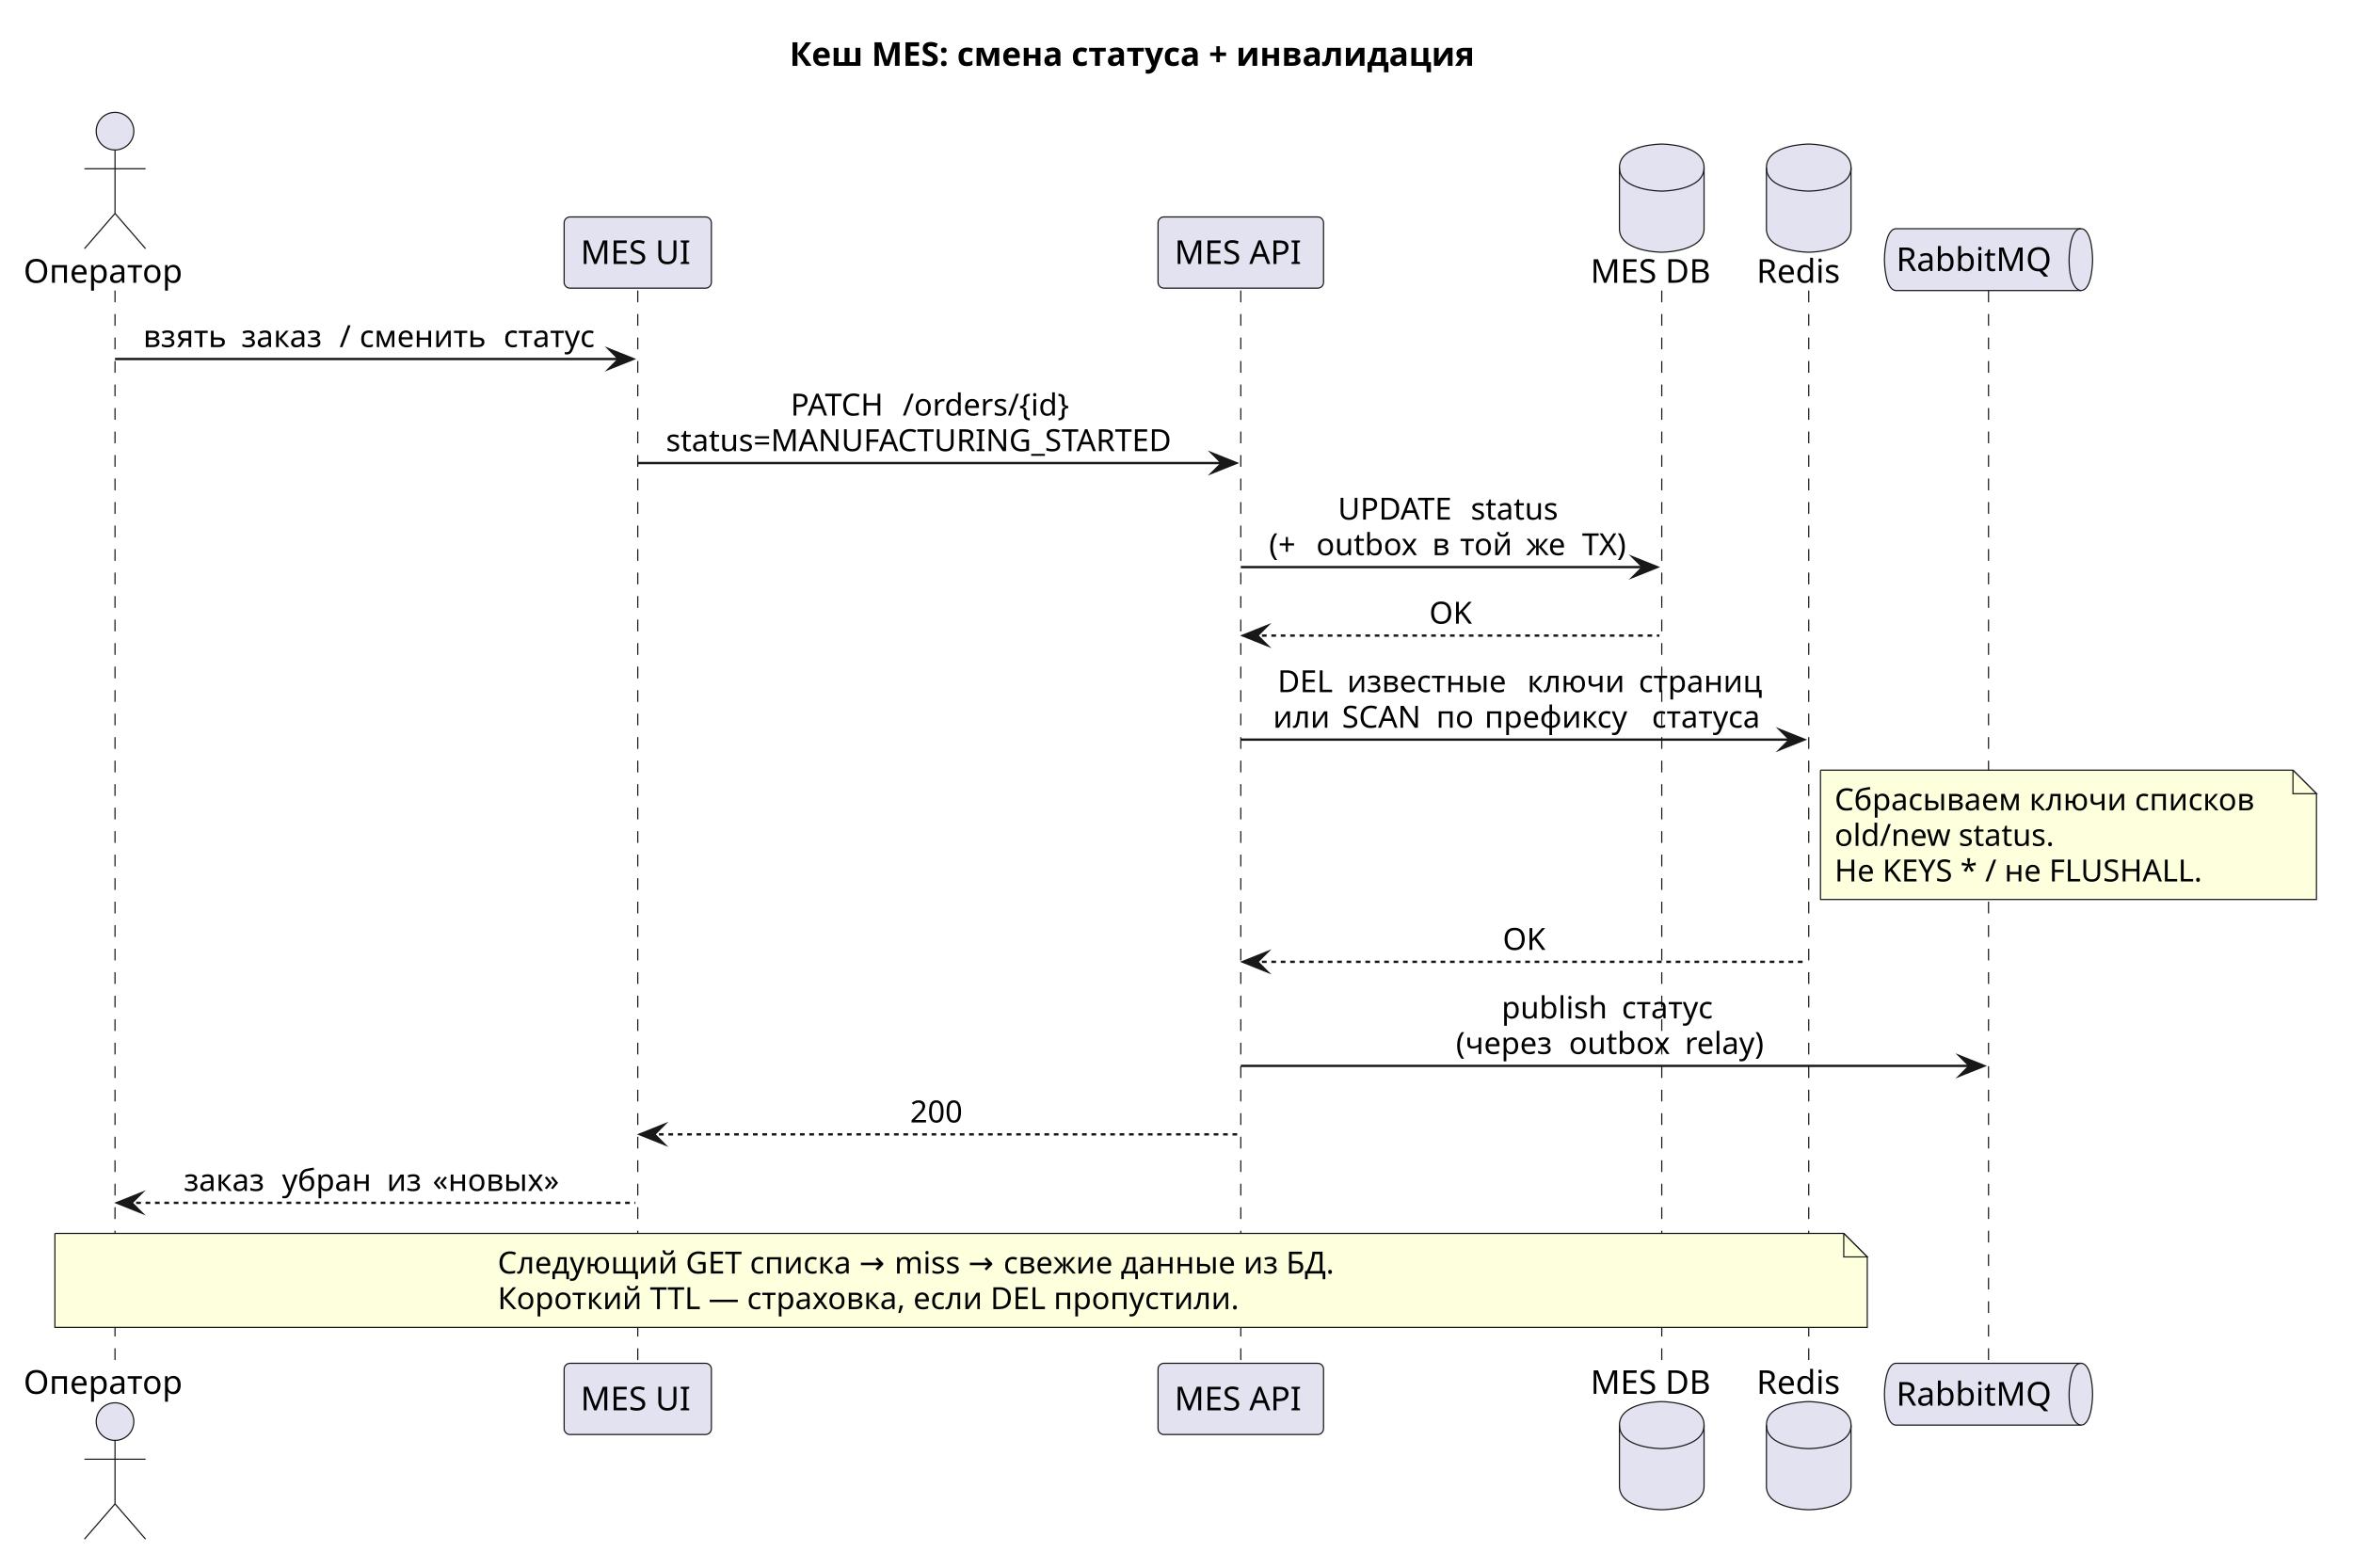
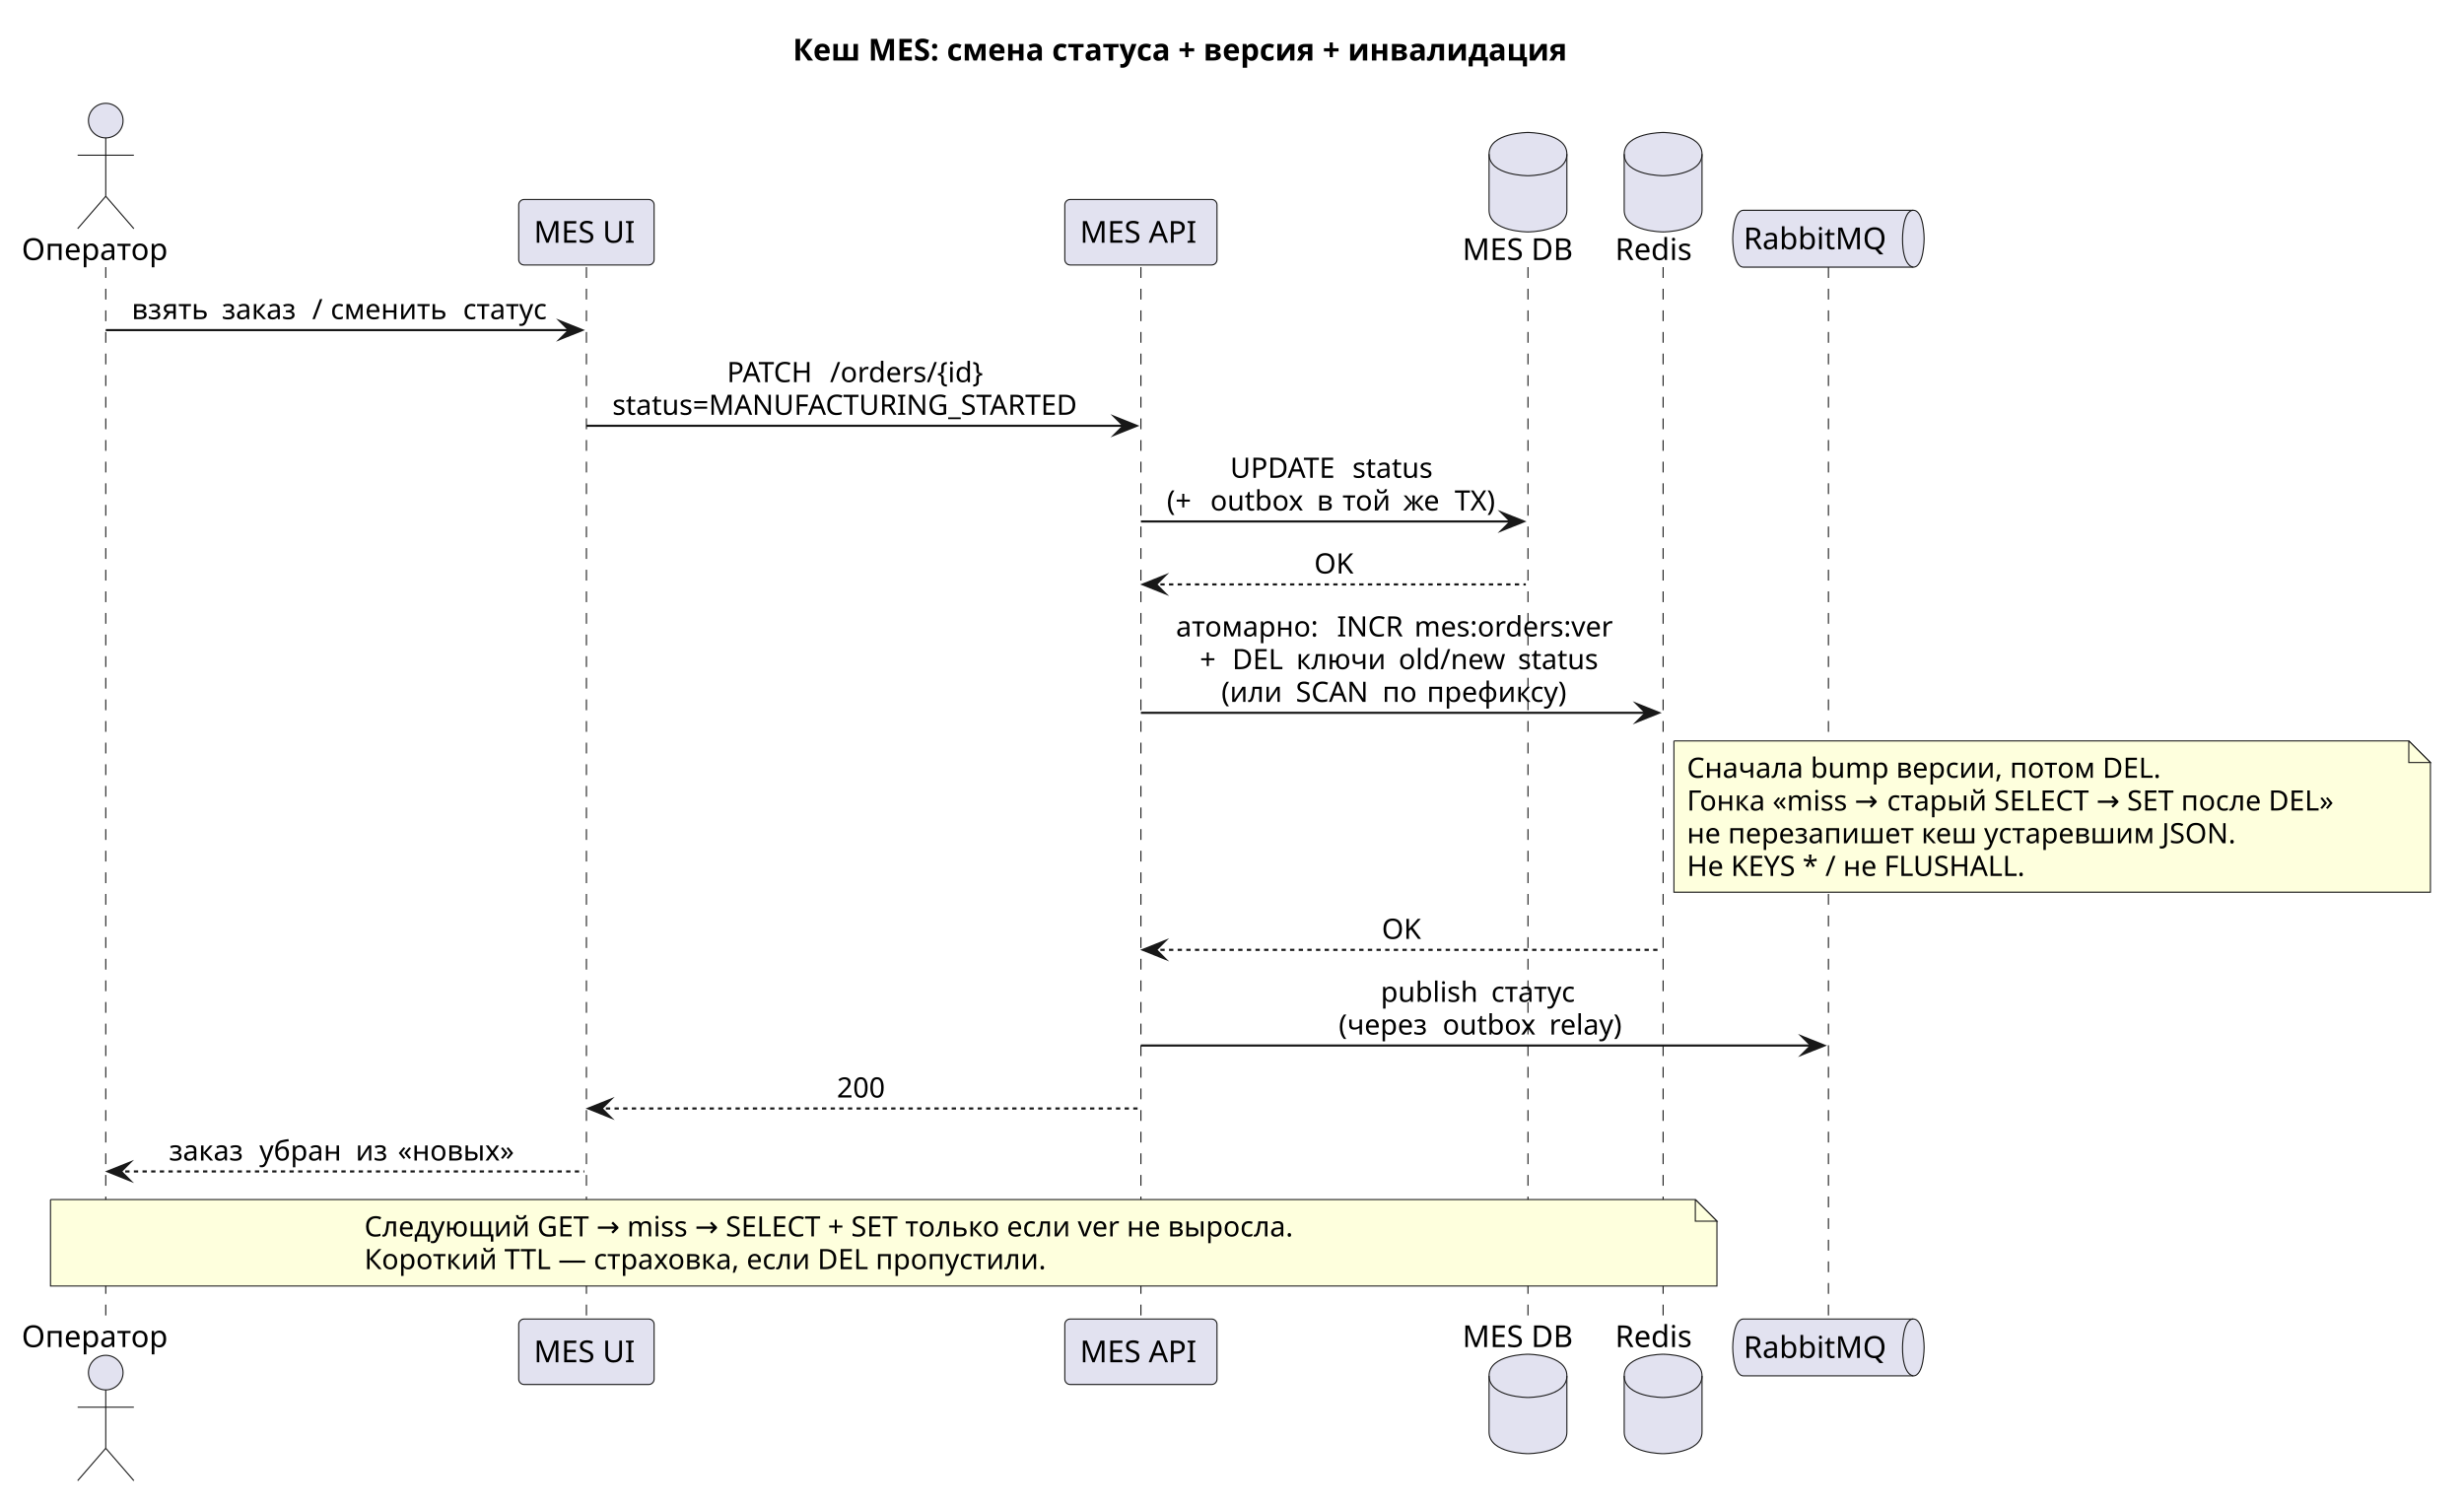
- <svg xmlns="http://www.w3.org/2000/svg" version="1.1" data-diagram-type="SEQUENCE" style="width:1001px;height:667px;background:#FFFFFF;" width="1001px" height="667px" viewBox="0 0 1001 667" zoomAndPan="magnify" preserveAspectRatio="none" contentStyleType="text/css">
+ <svg xmlns="http://www.w3.org/2000/svg" version="1.1" data-diagram-type="SEQUENCE" style="width:1140px;height:697px;background:#FFFFFF;" width="1140px" height="697px" viewBox="0 0 1140 697" zoomAndPan="magnify" preserveAspectRatio="none" contentStyleType="text/css">
  <defs />
  <g font-family="sans-serif" lengthAdjust="spacing">
    <g class="title" data-source-line="1">
-       <text x="335.879" y="27.995" fill="#000" font-size="14" textLength="328.07" font-weight="700">Кеш MES: смена статуса + инвалидация</text>
+       <text x="366.792" y="27.995" fill="#000" font-size="14" textLength="405.022" font-weight="700">Кеш MES: смена статуса + версия + инвалидация</text>
    </g>
    <g class="participant-lifeline" data-qualified-name="Op" data-entity-uid="part1" id="part1-lifeline" data-source-line="6">
      <g>
-         <rect x="45.43" y="123.594" width="8" height="456.391" fill="#000" fill-opacity="0" />
-         <line x1="48.93" y1="123.594" x2="48.93" y2="579.984" style="stroke:#181818;stroke-width:0.5;stroke-dasharray:5,5;" />
+         <rect x="45.43" y="123.594" width="8" height="486.656" fill="#000" fill-opacity="0" />
+         <line x1="48.93" y1="123.594" x2="48.93" y2="610.25" style="stroke:#181818;stroke-width:0.5;stroke-dasharray:5,5;" />
      </g>
    </g>
    <g class="participant-lifeline" data-qualified-name="UI" data-entity-uid="part2" id="part2-lifeline" data-source-line="7">
      <g>
-         <rect x="267.813" y="123.594" width="8" height="456.391" fill="#000" fill-opacity="0" />
-         <line x1="271.313" y1="123.594" x2="271.313" y2="579.984" style="stroke:#181818;stroke-width:0.5;stroke-dasharray:5,5;" />
+         <rect x="267.813" y="123.594" width="8" height="486.656" fill="#000" fill-opacity="0" />
+         <line x1="271.313" y1="123.594" x2="271.313" y2="610.25" style="stroke:#181818;stroke-width:0.5;stroke-dasharray:5,5;" />
      </g>
    </g>
    <g class="participant-lifeline" data-qualified-name="API" data-entity-uid="part3" id="part3-lifeline" data-source-line="8">
      <g>
-         <rect x="524.353" y="123.594" width="8" height="456.391" fill="#000" fill-opacity="0" />
-         <line x1="527.853" y1="123.594" x2="527.853" y2="579.984" style="stroke:#181818;stroke-width:0.5;stroke-dasharray:5,5;" />
+         <rect x="524.353" y="123.594" width="8" height="486.656" fill="#000" fill-opacity="0" />
+         <line x1="527.853" y1="123.594" x2="527.853" y2="610.25" style="stroke:#181818;stroke-width:0.5;stroke-dasharray:5,5;" />
      </g>
    </g>
    <g class="participant-lifeline" data-qualified-name="DB" data-entity-uid="part4" id="part4-lifeline" data-source-line="9">
      <g>
-         <rect x="703.433" y="123.594" width="8" height="456.391" fill="#000" fill-opacity="0" />
-         <line x1="706.933" y1="123.594" x2="706.933" y2="579.984" style="stroke:#181818;stroke-width:0.5;stroke-dasharray:5,5;" />
+         <rect x="703.433" y="123.594" width="8" height="486.656" fill="#000" fill-opacity="0" />
+         <line x1="706.933" y1="123.594" x2="706.933" y2="610.25" style="stroke:#181818;stroke-width:0.5;stroke-dasharray:5,5;" />
      </g>
    </g>
    <g class="participant-lifeline" data-qualified-name="Redis" data-entity-uid="part5" id="part5-lifeline" data-source-line="10">
      <g>
-         <rect x="765.961" y="123.594" width="8" height="456.391" fill="#000" fill-opacity="0" />
-         <line x1="769.461" y1="123.594" x2="769.461" y2="579.984" style="stroke:#181818;stroke-width:0.5;stroke-dasharray:5,5;" />
+         <rect x="765.961" y="123.594" width="8" height="486.656" fill="#000" fill-opacity="0" />
+         <line x1="769.461" y1="123.594" x2="769.461" y2="610.25" style="stroke:#181818;stroke-width:0.5;stroke-dasharray:5,5;" />
      </g>
    </g>
    <g class="participant-lifeline" data-qualified-name="MQ" data-entity-uid="part6" id="part6-lifeline" data-source-line="11">
      <g>
-         <rect x="842.446" y="123.594" width="8" height="456.391" fill="#000" fill-opacity="0" />
-         <line x1="845.946" y1="123.594" x2="845.946" y2="579.984" style="stroke:#181818;stroke-width:0.5;stroke-dasharray:5,5;" />
+         <rect x="842.446" y="123.594" width="8" height="486.656" fill="#000" fill-opacity="0" />
+         <line x1="845.946" y1="123.594" x2="845.946" y2="610.25" style="stroke:#181818;stroke-width:0.5;stroke-dasharray:5,5;" />
      </g>
    </g>
    <g class="participant participant-head" data-qualified-name="Op" data-entity-uid="part1" id="part1-head" data-source-line="6">
      <text x="10" y="120.292" fill="#000" font-size="14" textLength="71.859">Оператор</text>
      <ellipse cx="48.93" cy="55.797" rx="8" ry="8" fill="#E2E2F0" style="stroke:#181818;stroke-width:0.5;" />
      <path d="M48.93,63.797 L48.93,90.797 M35.93,71.797 L61.93,71.797 M48.93,90.797 L35.93,105.797 M48.93,90.797 L61.93,105.797" style="stroke:#181818;stroke-width:0.5;" fill="none" />
    </g>
    <g class="participant participant-head" data-qualified-name="UI" data-entity-uid="part2" id="part2-head" data-source-line="7">
      <rect x="239.994" y="92.297" width="62.638" height="30.297" fill="#E2E2F0" style="stroke:#181818;stroke-width:0.5;" rx="2.5" ry="2.5" />
      <text x="246.994" y="112.292" fill="#000" font-size="14" textLength="48.638">MES UI</text>
    </g>
    <g class="participant participant-head" data-qualified-name="API" data-entity-uid="part3" id="part3-head" data-source-line="8">
      <rect x="492.648" y="92.297" width="70.41" height="30.297" fill="#E2E2F0" style="stroke:#181818;stroke-width:0.5;" rx="2.5" ry="2.5" />
      <text x="499.648" y="112.292" fill="#000" font-size="14" textLength="56.41">MES API</text>
    </g>
    <g class="participant participant-head" data-qualified-name="DB" data-entity-uid="part4" id="part4-head" data-source-line="9">
      <text x="676.609" y="120.292" fill="#000" font-size="14" textLength="54.646">MES DB</text>
      <path d="M688.933,71.297 C688.933,61.297 706.933,61.297 706.933,61.297 C706.933,61.297 724.933,61.297 724.933,71.297 L724.933,97.297 C724.933,107.297 706.933,107.297 706.933,107.297 C706.933,107.297 688.933,107.297 688.933,97.297 L688.933,71.297" style="stroke:#181818;stroke-width:0.5;" fill="#E2E2F0" />
      <path d="M688.933,71.297 C688.933,81.297 706.933,81.297 706.933,81.297 C706.933,81.297 724.933,81.297 724.933,71.297" style="stroke:#181818;stroke-width:0.5;" fill="none" />
    </g>
    <g class="participant participant-head" data-qualified-name="Redis" data-entity-uid="part5" id="part5-head" data-source-line="10">
      <text x="747.256" y="120.292" fill="#000" font-size="14" textLength="38.411">Redis</text>
      <path d="M751.461,71.297 C751.461,61.297 769.461,61.297 769.461,61.297 C769.461,61.297 787.461,61.297 787.461,71.297 L787.461,97.297 C787.461,107.297 769.461,107.297 769.461,107.297 C769.461,107.297 751.461,107.297 751.461,97.297 L751.461,71.297" style="stroke:#181818;stroke-width:0.5;" fill="#E2E2F0" />
      <path d="M751.461,71.297 C751.461,81.297 769.461,81.297 769.461,81.297 C769.461,81.297 787.461,81.297 787.461,71.297" style="stroke:#181818;stroke-width:0.5;" fill="none" />
    </g>
    <g class="participant participant-head" data-qualified-name="MQ" data-entity-uid="part6" id="part6-head" data-source-line="11">
      <path d="M806.667,97.297 L885.225,97.297 C890.225,97.297 890.225,110.445 890.225,110.445 C890.225,110.445 890.225,123.594 885.225,123.594 L806.667,123.594 C801.667,123.594 801.667,110.445 801.667,110.445 C801.667,110.445 801.667,97.297 806.667,97.297" style="stroke:#181818;stroke-width:0.5;" fill="#E2E2F0" />
      <path d="M885.225,97.297 C880.225,97.297 880.225,110.445 880.225,110.445 C880.225,123.594 885.225,123.594 885.225,123.594" style="stroke:#181818;stroke-width:0.5;" fill="none" />
      <text x="806.667" y="115.292" fill="#000" font-size="14" textLength="68.558">RabbitMQ</text>
    </g>
    <g class="participant participant-tail" data-qualified-name="Op" data-entity-uid="part1" id="part1-tail" data-source-line="6">
-       <text x="10" y="592.979" fill="#000" font-size="14" textLength="71.859">Оператор</text>
-       <ellipse cx="48.93" cy="604.781" rx="8" ry="8" fill="#E2E2F0" style="stroke:#181818;stroke-width:0.5;" />
-       <path d="M48.93,612.781 L48.93,639.781 M35.93,620.781 L61.93,620.781 M48.93,639.781 L35.93,654.781 M48.93,639.781 L61.93,654.781" style="stroke:#181818;stroke-width:0.5;" fill="none" />
+       <text x="10" y="623.245" fill="#000" font-size="14" textLength="71.859">Оператор</text>
+       <ellipse cx="48.93" cy="635.047" rx="8" ry="8" fill="#E2E2F0" style="stroke:#181818;stroke-width:0.5;" />
+       <path d="M48.93,643.047 L48.93,670.047 M35.93,651.047 L61.93,651.047 M48.93,670.047 L35.93,685.047 M48.93,670.047 L61.93,685.047" style="stroke:#181818;stroke-width:0.5;" fill="none" />
    </g>
    <g class="participant participant-tail" data-qualified-name="UI" data-entity-uid="part2" id="part2-tail" data-source-line="7">
-       <rect x="239.994" y="579.984" width="62.638" height="30.297" fill="#E2E2F0" style="stroke:#181818;stroke-width:0.5;" rx="2.5" ry="2.5" />
-       <text x="246.994" y="599.979" fill="#000" font-size="14" textLength="48.638">MES UI</text>
+       <rect x="239.994" y="610.25" width="62.638" height="30.297" fill="#E2E2F0" style="stroke:#181818;stroke-width:0.5;" rx="2.5" ry="2.5" />
+       <text x="246.994" y="630.245" fill="#000" font-size="14" textLength="48.638">MES UI</text>
    </g>
    <g class="participant participant-tail" data-qualified-name="API" data-entity-uid="part3" id="part3-tail" data-source-line="8">
-       <rect x="492.648" y="579.984" width="70.41" height="30.297" fill="#E2E2F0" style="stroke:#181818;stroke-width:0.5;" rx="2.5" ry="2.5" />
-       <text x="499.648" y="599.979" fill="#000" font-size="14" textLength="56.41">MES API</text>
+       <rect x="492.648" y="610.25" width="70.41" height="30.297" fill="#E2E2F0" style="stroke:#181818;stroke-width:0.5;" rx="2.5" ry="2.5" />
+       <text x="499.648" y="630.245" fill="#000" font-size="14" textLength="56.41">MES API</text>
    </g>
    <g class="participant participant-tail" data-qualified-name="DB" data-entity-uid="part4" id="part4-tail" data-source-line="9">
-       <text x="676.609" y="592.979" fill="#000" font-size="14" textLength="54.646">MES DB</text>
-       <path d="M688.933,606.281 C688.933,596.281 706.933,596.281 706.933,596.281 C706.933,596.281 724.933,596.281 724.933,606.281 L724.933,632.281 C724.933,642.281 706.933,642.281 706.933,642.281 C706.933,642.281 688.933,642.281 688.933,632.281 L688.933,606.281" style="stroke:#181818;stroke-width:0.5;" fill="#E2E2F0" />
-       <path d="M688.933,606.281 C688.933,616.281 706.933,616.281 706.933,616.281 C706.933,616.281 724.933,616.281 724.933,606.281" style="stroke:#181818;stroke-width:0.5;" fill="none" />
+       <text x="676.609" y="623.245" fill="#000" font-size="14" textLength="54.646">MES DB</text>
+       <path d="M688.933,636.547 C688.933,626.547 706.933,626.547 706.933,626.547 C706.933,626.547 724.933,626.547 724.933,636.547 L724.933,662.547 C724.933,672.547 706.933,672.547 706.933,672.547 C706.933,672.547 688.933,672.547 688.933,662.547 L688.933,636.547" style="stroke:#181818;stroke-width:0.5;" fill="#E2E2F0" />
+       <path d="M688.933,636.547 C688.933,646.547 706.933,646.547 706.933,646.547 C706.933,646.547 724.933,646.547 724.933,636.547" style="stroke:#181818;stroke-width:0.5;" fill="none" />
    </g>
    <g class="participant participant-tail" data-qualified-name="Redis" data-entity-uid="part5" id="part5-tail" data-source-line="10">
-       <text x="747.256" y="592.979" fill="#000" font-size="14" textLength="38.411">Redis</text>
-       <path d="M751.461,606.281 C751.461,596.281 769.461,596.281 769.461,596.281 C769.461,596.281 787.461,596.281 787.461,606.281 L787.461,632.281 C787.461,642.281 769.461,642.281 769.461,642.281 C769.461,642.281 751.461,642.281 751.461,632.281 L751.461,606.281" style="stroke:#181818;stroke-width:0.5;" fill="#E2E2F0" />
-       <path d="M751.461,606.281 C751.461,616.281 769.461,616.281 769.461,616.281 C769.461,616.281 787.461,616.281 787.461,606.281" style="stroke:#181818;stroke-width:0.5;" fill="none" />
+       <text x="747.256" y="623.245" fill="#000" font-size="14" textLength="38.411">Redis</text>
+       <path d="M751.461,636.547 C751.461,626.547 769.461,626.547 769.461,626.547 C769.461,626.547 787.461,626.547 787.461,636.547 L787.461,662.547 C787.461,672.547 769.461,672.547 769.461,672.547 C769.461,672.547 751.461,672.547 751.461,662.547 L751.461,636.547" style="stroke:#181818;stroke-width:0.5;" fill="#E2E2F0" />
+       <path d="M751.461,636.547 C751.461,646.547 769.461,646.547 769.461,646.547 C769.461,646.547 787.461,646.547 787.461,636.547" style="stroke:#181818;stroke-width:0.5;" fill="none" />
    </g>
    <g class="participant participant-tail" data-qualified-name="MQ" data-entity-uid="part6" id="part6-tail" data-source-line="11">
-       <path d="M806.667,579.984 L885.225,579.984 C890.225,579.984 890.225,593.133 890.225,593.133 C890.225,593.133 890.225,606.281 885.225,606.281 L806.667,606.281 C801.667,606.281 801.667,593.133 801.667,593.133 C801.667,593.133 801.667,579.984 806.667,579.984" style="stroke:#181818;stroke-width:0.5;" fill="#E2E2F0" />
-       <path d="M885.225,579.984 C880.225,579.984 880.225,593.133 880.225,593.133 C880.225,606.281 885.225,606.281 885.225,606.281" style="stroke:#181818;stroke-width:0.5;" fill="none" />
-       <text x="806.667" y="597.979" fill="#000" font-size="14" textLength="68.558">RabbitMQ</text>
+       <path d="M806.667,610.25 L885.225,610.25 C890.225,610.25 890.225,623.398 890.225,623.398 C890.225,623.398 890.225,636.547 885.225,636.547 L806.667,636.547 C801.667,636.547 801.667,623.398 801.667,623.398 C801.667,623.398 801.667,610.25 806.667,610.25" style="stroke:#181818;stroke-width:0.5;" fill="#E2E2F0" />
+       <path d="M885.225,610.25 C880.225,610.25 880.225,623.398 880.225,623.398 C880.225,636.547 885.225,636.547 885.225,636.547" style="stroke:#181818;stroke-width:0.5;" fill="none" />
+       <text x="806.667" y="628.245" fill="#000" font-size="14" textLength="68.558">RabbitMQ</text>
    </g>
    <g class="message" data-entity-1="part1" data-entity-2="part2" id="msg1" data-source-line="13">
      <polygon points="259.313,148.727,269.313,152.727,259.313,156.727,263.313,152.727" fill="#181818" style="stroke:#181818;stroke-width:1;stroke-linejoin:miter;stroke-miterlimit:10;" />
      <line x1="48.93" y1="152.727" x2="265.313" y2="152.727" style="stroke:#181818;stroke-width:1;" />
      <text x="60.93" y="147.661" fill="#000" font-size="13" textLength="37.629">взять</text>
      <text x="98.559" y="147.661" fill="#000" font-size="13"> </text>
      <text x="102.691" y="147.661" fill="#000" font-size="13" textLength="37.61">заказ</text>
      <text x="140.301" y="147.661" fill="#000" font-size="13"> </text>
      <text x="144.433" y="147.661" fill="#000" font-size="13">/</text>
      <text x="148.813" y="147.661" fill="#000" font-size="13"> </text>
      <text x="152.945" y="147.661" fill="#000" font-size="13" textLength="57.135">сменить</text>
      <text x="210.081" y="147.661" fill="#000" font-size="13"> </text>
      <text x="214.213" y="147.661" fill="#000" font-size="13" textLength="45.1">статус</text>
    </g>
    <g class="message" data-entity-1="part2" data-entity-2="part3" id="msg2" data-source-line="14">
      <polygon points="515.853,192.992,525.853,196.992,515.853,200.992,519.853,196.992" fill="#181818" style="stroke:#181818;stroke-width:1;stroke-linejoin:miter;stroke-miterlimit:10;" />
      <line x1="271.313" y1="196.992" x2="521.853" y2="196.992" style="stroke:#181818;stroke-width:1;" />
      <text x="336.338" y="176.793" fill="#000" font-size="13" textLength="43.526">PATCH</text>
      <text x="379.864" y="176.793" fill="#000" font-size="13"> </text>
      <text x="383.996" y="176.793" fill="#000" font-size="13" textLength="78.832">/orders/{id}</text>
      <text x="283.313" y="191.926" fill="#000" font-size="13" textLength="232.54">status=MANUFACTURING_STARTED</text>
    </g>
    <g class="message" data-entity-1="part3" data-entity-2="part4" id="msg3" data-source-line="16">
      <polygon points="694.933,237.258,704.933,241.258,694.933,245.258,698.933,241.258" fill="#181818" style="stroke:#181818;stroke-width:1;stroke-linejoin:miter;stroke-miterlimit:10;" />
      <line x1="527.853" y1="241.258" x2="700.933" y2="241.258" style="stroke:#181818;stroke-width:1;" />
      <text x="569.147" y="221.059" fill="#000" font-size="13" textLength="52.413">UPDATE</text>
      <text x="621.56" y="221.059" fill="#000" font-size="13"> </text>
      <text x="625.692" y="221.059" fill="#000" font-size="13" textLength="39.946">status</text>
      <text x="539.853" y="236.192" fill="#000" font-size="13" textLength="15.964">(+</text>
      <text x="555.817" y="236.192" fill="#000" font-size="13"> </text>
      <text x="559.95" y="236.192" fill="#000" font-size="13" textLength="45.189">outbox</text>
      <text x="605.139" y="236.192" fill="#000" font-size="13"> </text>
      <text x="609.271" y="236.192" fill="#000" font-size="13">в</text>
      <text x="616.933" y="236.192" fill="#000" font-size="13"> </text>
      <text x="621.065" y="236.192" fill="#000" font-size="13" textLength="23.975">той</text>
      <text x="645.04" y="236.192" fill="#000" font-size="13"> </text>
      <text x="649.172" y="236.192" fill="#000" font-size="13" textLength="19.709">же</text>
      <text x="668.882" y="236.192" fill="#000" font-size="13"> </text>
      <text x="673.014" y="236.192" fill="#000" font-size="13" textLength="21.918">TX)</text>
    </g>
    <g class="message" data-entity-1="part4" data-entity-2="part3" id="msg4" data-source-line="17">
      <polygon points="538.853,266.391,528.853,270.391,538.853,274.391,534.853,270.391" fill="#181818" style="stroke:#181818;stroke-width:1;stroke-linejoin:miter;stroke-miterlimit:10;" />
      <line x1="532.853" y1="270.391" x2="705.933" y2="270.391" style="stroke:#181818;stroke-width:1;stroke-dasharray:2,2;" />
      <text x="608.014" y="265.325" fill="#000" font-size="13" textLength="18.757">OK</text>
    </g>
    <g class="message" data-entity-1="part3" data-entity-2="part5" id="msg5" data-source-line="18">
-       <polygon points="757.461,310.656,767.461,314.656,757.461,318.656,761.461,314.656" fill="#181818" style="stroke:#181818;stroke-width:1;stroke-linejoin:miter;stroke-miterlimit:10;" />
-       <line x1="527.853" y1="314.656" x2="763.461" y2="314.656" style="stroke:#181818;stroke-width:1;" />
-       <text x="543.489" y="294.458" fill="#000" font-size="13" textLength="25.467">DEL</text>
-       <text x="568.956" y="294.458" fill="#000" font-size="13"> </text>
-       <text x="573.088" y="294.458" fill="#000" font-size="13" textLength="72.503">известные</text>
-       <text x="645.591" y="294.458" fill="#000" font-size="13"> </text>
-       <text x="649.724" y="294.458" fill="#000" font-size="13" textLength="43.234">ключи</text>
-       <text x="692.958" y="294.458" fill="#000" font-size="13"> </text>
-       <text x="697.09" y="294.458" fill="#000" font-size="13" textLength="56.735">страниц</text>
-       <text x="541.553" y="309.59" fill="#000" font-size="13" textLength="25.207">или</text>
-       <text x="566.76" y="309.59" fill="#000" font-size="13"> </text>
-       <text x="570.892" y="309.59" fill="#000" font-size="13" textLength="35.947">SCAN</text>
-       <text x="606.839" y="309.59" fill="#000" font-size="13"> </text>
-       <text x="610.971" y="309.59" fill="#000" font-size="13" textLength="16.453">по</text>
-       <text x="627.424" y="309.59" fill="#000" font-size="13"> </text>
-       <text x="631.557" y="309.59" fill="#000" font-size="13" textLength="67.006">префиксу</text>
-       <text x="698.563" y="309.59" fill="#000" font-size="13"> </text>
-       <text x="702.695" y="309.59" fill="#000" font-size="13" textLength="53.066">статуса</text>
-     </g>
-     <path d="M774.461,327.656 L774.461,382.656 L985.461,382.656 L985.461,337.656 L975.461,327.656 L774.461,327.656" style="stroke:#181818;stroke-width:0.5;" fill="#FEFFDD" />
-     <path d="M975.461,327.656 L975.461,337.656 L985.461,337.656 L975.461,327.656" style="stroke:#181818;stroke-width:0.5;" fill="#FEFFDD" />
-     <text x="780.461" y="344.723" fill="#000" font-size="13" textLength="190.366">Сбрасываем ключи списков</text>
-     <text x="780.461" y="359.856" fill="#000" font-size="13" textLength="99.277">old/new status.</text>
-     <text x="780.461" y="374.989" fill="#000" font-size="13" textLength="168.518">Не KEYS * / не FLUSHALL.</text>
-     <g class="message" data-entity-1="part5" data-entity-2="part3" id="msg6" data-source-line="24">
-       <polygon points="538.853,405.188,528.853,409.188,538.853,413.188,534.853,409.188" fill="#181818" style="stroke:#181818;stroke-width:1;stroke-linejoin:miter;stroke-miterlimit:10;" />
-       <line x1="532.853" y1="409.188" x2="768.461" y2="409.188" style="stroke:#181818;stroke-width:1;stroke-dasharray:2,2;" />
-       <text x="639.279" y="404.122" fill="#000" font-size="13" textLength="18.757">OK</text>
-     </g>
-     <g class="message" data-entity-1="part3" data-entity-2="part6" id="msg7" data-source-line="26">
-       <polygon points="833.946,449.453,843.946,453.453,833.946,457.453,837.946,453.453" fill="#181818" style="stroke:#181818;stroke-width:1;stroke-linejoin:miter;stroke-miterlimit:10;" />
-       <line x1="527.853" y1="453.453" x2="839.946" y2="453.453" style="stroke:#181818;stroke-width:1;" />
-       <text x="638.794" y="433.254" fill="#000" font-size="13" textLength="46.979">publish</text>
-       <text x="685.773" y="433.254" fill="#000" font-size="13"> </text>
-       <text x="689.905" y="433.254" fill="#000" font-size="13" textLength="45.1">статус</text>
-       <text x="619.373" y="448.387" fill="#000" font-size="13" textLength="43.913">(через</text>
-       <text x="663.286" y="448.387" fill="#000" font-size="13"> </text>
-       <text x="667.418" y="448.387" fill="#000" font-size="13" textLength="45.189">outbox</text>
-       <text x="712.607" y="448.387" fill="#000" font-size="13"> </text>
-       <text x="716.74" y="448.387" fill="#000" font-size="13" textLength="37.686">relay)</text>
-     </g>
-     <g class="message" data-entity-1="part3" data-entity-2="part2" id="msg8" data-source-line="27">
-       <polygon points="282.313,478.586,272.313,482.586,282.313,486.586,278.313,482.586" fill="#181818" style="stroke:#181818;stroke-width:1;stroke-linejoin:miter;stroke-miterlimit:10;" />
-       <line x1="276.313" y1="482.586" x2="526.853" y2="482.586" style="stroke:#181818;stroke-width:1;stroke-dasharray:2,2;" />
-       <text x="387.177" y="477.52" fill="#000" font-size="13" textLength="24.813">200</text>
-     </g>
-     <g class="message" data-entity-1="part2" data-entity-2="part1" id="msg9" data-source-line="28">
-       <polygon points="59.93,507.719,49.93,511.719,59.93,515.719,55.93,511.719" fill="#181818" style="stroke:#181818;stroke-width:1;stroke-linejoin:miter;stroke-miterlimit:10;" />
-       <line x1="53.93" y1="511.719" x2="270.313" y2="511.719" style="stroke:#181818;stroke-width:1;stroke-dasharray:2,2;" />
-       <text x="78.233" y="506.653" fill="#000" font-size="13" textLength="37.61">заказ</text>
-       <text x="115.843" y="506.653" fill="#000" font-size="13"> </text>
-       <text x="119.976" y="506.653" fill="#000" font-size="13" textLength="40.428">убран</text>
-       <text x="160.404" y="506.653" fill="#000" font-size="13"> </text>
-       <text x="164.536" y="506.653" fill="#000" font-size="13" textLength="15.361">из</text>
-       <text x="179.897" y="506.653" fill="#000" font-size="13"> </text>
-       <text x="184.03" y="506.653" fill="#000" font-size="13" textLength="57.979">«новых»</text>
-     </g>
-     <path d="M23.362,524.719 L23.362,564.719 L794.362,564.719 L794.362,534.719 L784.362,524.719 L23.362,524.719" style="stroke:#181818;stroke-width:0.5;" fill="#FEFFDD" />
-     <path d="M784.362,524.719 L784.362,534.719 L794.362,534.719 L784.362,524.719" style="stroke:#181818;stroke-width:0.5;" fill="#FEFFDD" />
-     <text x="211.701" y="541.786" fill="#000" font-size="13" textLength="385.988">Следующий GET списка → miss → свежие данные из БД.</text>
-     <text x="211.701" y="556.918" fill="#000" font-size="13" textLength="343.154">Короткий TTL — страховка, если DEL пропустили.</text>
+       <polygon points="757.461,325.789,767.461,329.789,757.461,333.789,761.461,329.789" fill="#181818" style="stroke:#181818;stroke-width:1;stroke-linejoin:miter;stroke-miterlimit:10;" />
+       <line x1="527.853" y1="329.789" x2="763.461" y2="329.789" style="stroke:#181818;stroke-width:1;" />
+       <text x="544.067" y="294.458" fill="#000" font-size="13" textLength="70.351">атомарно:</text>
+       <text x="614.418" y="294.458" fill="#000" font-size="13"> </text>
+       <text x="618.55" y="294.458" fill="#000" font-size="13" textLength="31.668">INCR</text>
+       <text x="650.219" y="294.458" fill="#000" font-size="13"> </text>
+       <text x="654.351" y="294.458" fill="#000" font-size="13" textLength="98.896">mes:orders:ver</text>
+       <text x="555.09" y="309.59" fill="#000" font-size="13">+</text>
+       <text x="565.982" y="309.59" fill="#000" font-size="13"> </text>
+       <text x="570.115" y="309.59" fill="#000" font-size="13" textLength="25.467">DEL</text>
+       <text x="595.581" y="309.59" fill="#000" font-size="13"> </text>
+       <text x="599.714" y="309.59" fill="#000" font-size="13" textLength="43.234">ключи</text>
+       <text x="642.948" y="309.59" fill="#000" font-size="13"> </text>
+       <text x="647.08" y="309.59" fill="#000" font-size="13" textLength="51.067">old/new</text>
+       <text x="698.147" y="309.59" fill="#000" font-size="13"> </text>
+       <text x="702.279" y="309.59" fill="#000" font-size="13" textLength="39.946">status</text>
+       <text x="565.081" y="324.723" fill="#000" font-size="13" textLength="30.278">(или</text>
+       <text x="595.359" y="324.723" fill="#000" font-size="13"> </text>
+       <text x="599.491" y="324.723" fill="#000" font-size="13" textLength="35.947">SCAN</text>
+       <text x="635.438" y="324.723" fill="#000" font-size="13"> </text>
+       <text x="639.571" y="324.723" fill="#000" font-size="13" textLength="16.453">по</text>
+       <text x="656.024" y="324.723" fill="#000" font-size="13"> </text>
+       <text x="660.156" y="324.723" fill="#000" font-size="13" textLength="72.078">префиксу)</text>
+     </g>
+     <path d="M774.461,342.789 L774.461,412.789 L1124.461,412.789 L1124.461,352.789 L1114.461,342.789 L774.461,342.789" style="stroke:#181818;stroke-width:0.5;" fill="#FEFFDD" />
+     <path d="M1114.461,342.789 L1114.461,352.789 L1124.461,352.789 L1114.461,342.789" style="stroke:#181818;stroke-width:0.5;" fill="#FEFFDD" />
+     <text x="780.461" y="359.856" fill="#000" font-size="13" textLength="234.876">Сначала bump версии, потом DEL.</text>
+     <text x="780.461" y="374.989" fill="#000" font-size="13" textLength="329.145">Гонка «miss → старый SELECT → SET после DEL»</text>
+     <text x="780.461" y="390.122" fill="#000" font-size="13" textLength="273.432">не перезапишет кеш устаревшим JSON.</text>
+     <text x="780.461" y="405.254" fill="#000" font-size="13" textLength="168.518">Не KEYS * / не FLUSHALL.</text>
+     <g class="message" data-entity-1="part5" data-entity-2="part3" id="msg6" data-source-line="25">
+       <polygon points="538.853,435.453,528.853,439.453,538.853,443.453,534.853,439.453" fill="#181818" style="stroke:#181818;stroke-width:1;stroke-linejoin:miter;stroke-miterlimit:10;" />
+       <line x1="532.853" y1="439.453" x2="768.461" y2="439.453" style="stroke:#181818;stroke-width:1;stroke-dasharray:2,2;" />
+       <text x="639.279" y="434.387" fill="#000" font-size="13" textLength="18.757">OK</text>
+     </g>
+     <g class="message" data-entity-1="part3" data-entity-2="part6" id="msg7" data-source-line="27">
+       <polygon points="833.946,479.719,843.946,483.719,833.946,487.719,837.946,483.719" fill="#181818" style="stroke:#181818;stroke-width:1;stroke-linejoin:miter;stroke-miterlimit:10;" />
+       <line x1="527.853" y1="483.719" x2="839.946" y2="483.719" style="stroke:#181818;stroke-width:1;" />
+       <text x="638.794" y="463.52" fill="#000" font-size="13" textLength="46.979">publish</text>
+       <text x="685.773" y="463.52" fill="#000" font-size="13"> </text>
+       <text x="689.905" y="463.52" fill="#000" font-size="13" textLength="45.1">статус</text>
+       <text x="619.373" y="478.653" fill="#000" font-size="13" textLength="43.913">(через</text>
+       <text x="663.286" y="478.653" fill="#000" font-size="13"> </text>
+       <text x="667.418" y="478.653" fill="#000" font-size="13" textLength="45.189">outbox</text>
+       <text x="712.607" y="478.653" fill="#000" font-size="13"> </text>
+       <text x="716.74" y="478.653" fill="#000" font-size="13" textLength="37.686">relay)</text>
+     </g>
+     <g class="message" data-entity-1="part3" data-entity-2="part2" id="msg8" data-source-line="28">
+       <polygon points="282.313,508.852,272.313,512.852,282.313,516.852,278.313,512.852" fill="#181818" style="stroke:#181818;stroke-width:1;stroke-linejoin:miter;stroke-miterlimit:10;" />
+       <line x1="276.313" y1="512.852" x2="526.853" y2="512.852" style="stroke:#181818;stroke-width:1;stroke-dasharray:2,2;" />
+       <text x="387.177" y="507.786" fill="#000" font-size="13" textLength="24.813">200</text>
+     </g>
+     <g class="message" data-entity-1="part2" data-entity-2="part1" id="msg9" data-source-line="29">
+       <polygon points="59.93,537.984,49.93,541.984,59.93,545.984,55.93,541.984" fill="#181818" style="stroke:#181818;stroke-width:1;stroke-linejoin:miter;stroke-miterlimit:10;" />
+       <line x1="53.93" y1="541.984" x2="270.313" y2="541.984" style="stroke:#181818;stroke-width:1;stroke-dasharray:2,2;" />
+       <text x="78.233" y="536.918" fill="#000" font-size="13" textLength="37.61">заказ</text>
+       <text x="115.843" y="536.918" fill="#000" font-size="13"> </text>
+       <text x="119.976" y="536.918" fill="#000" font-size="13" textLength="40.428">убран</text>
+       <text x="160.404" y="536.918" fill="#000" font-size="13"> </text>
+       <text x="164.536" y="536.918" fill="#000" font-size="13" textLength="15.361">из</text>
+       <text x="179.897" y="536.918" fill="#000" font-size="13"> </text>
+       <text x="184.03" y="536.918" fill="#000" font-size="13" textLength="57.979">«новых»</text>
+     </g>
+     <path d="M23.362,554.984 L23.362,594.984 L794.362,594.984 L794.362,564.984 L784.362,554.984 L23.362,554.984" style="stroke:#181818;stroke-width:0.5;" fill="#FEFFDD" />
+     <path d="M784.362,554.984 L784.362,564.984 L794.362,564.984 L784.362,554.984" style="stroke:#181818;stroke-width:0.5;" fill="#FEFFDD" />
+     <text x="168.575" y="572.051" fill="#000" font-size="13" textLength="472.24">Следующий GET → miss → SELECT + SET только если ver не выросла.</text>
+     <text x="168.575" y="587.184" fill="#000" font-size="13" textLength="343.154">Короткий TTL — страховка, если DEL пропустили.</text>
  </g>
</svg>
